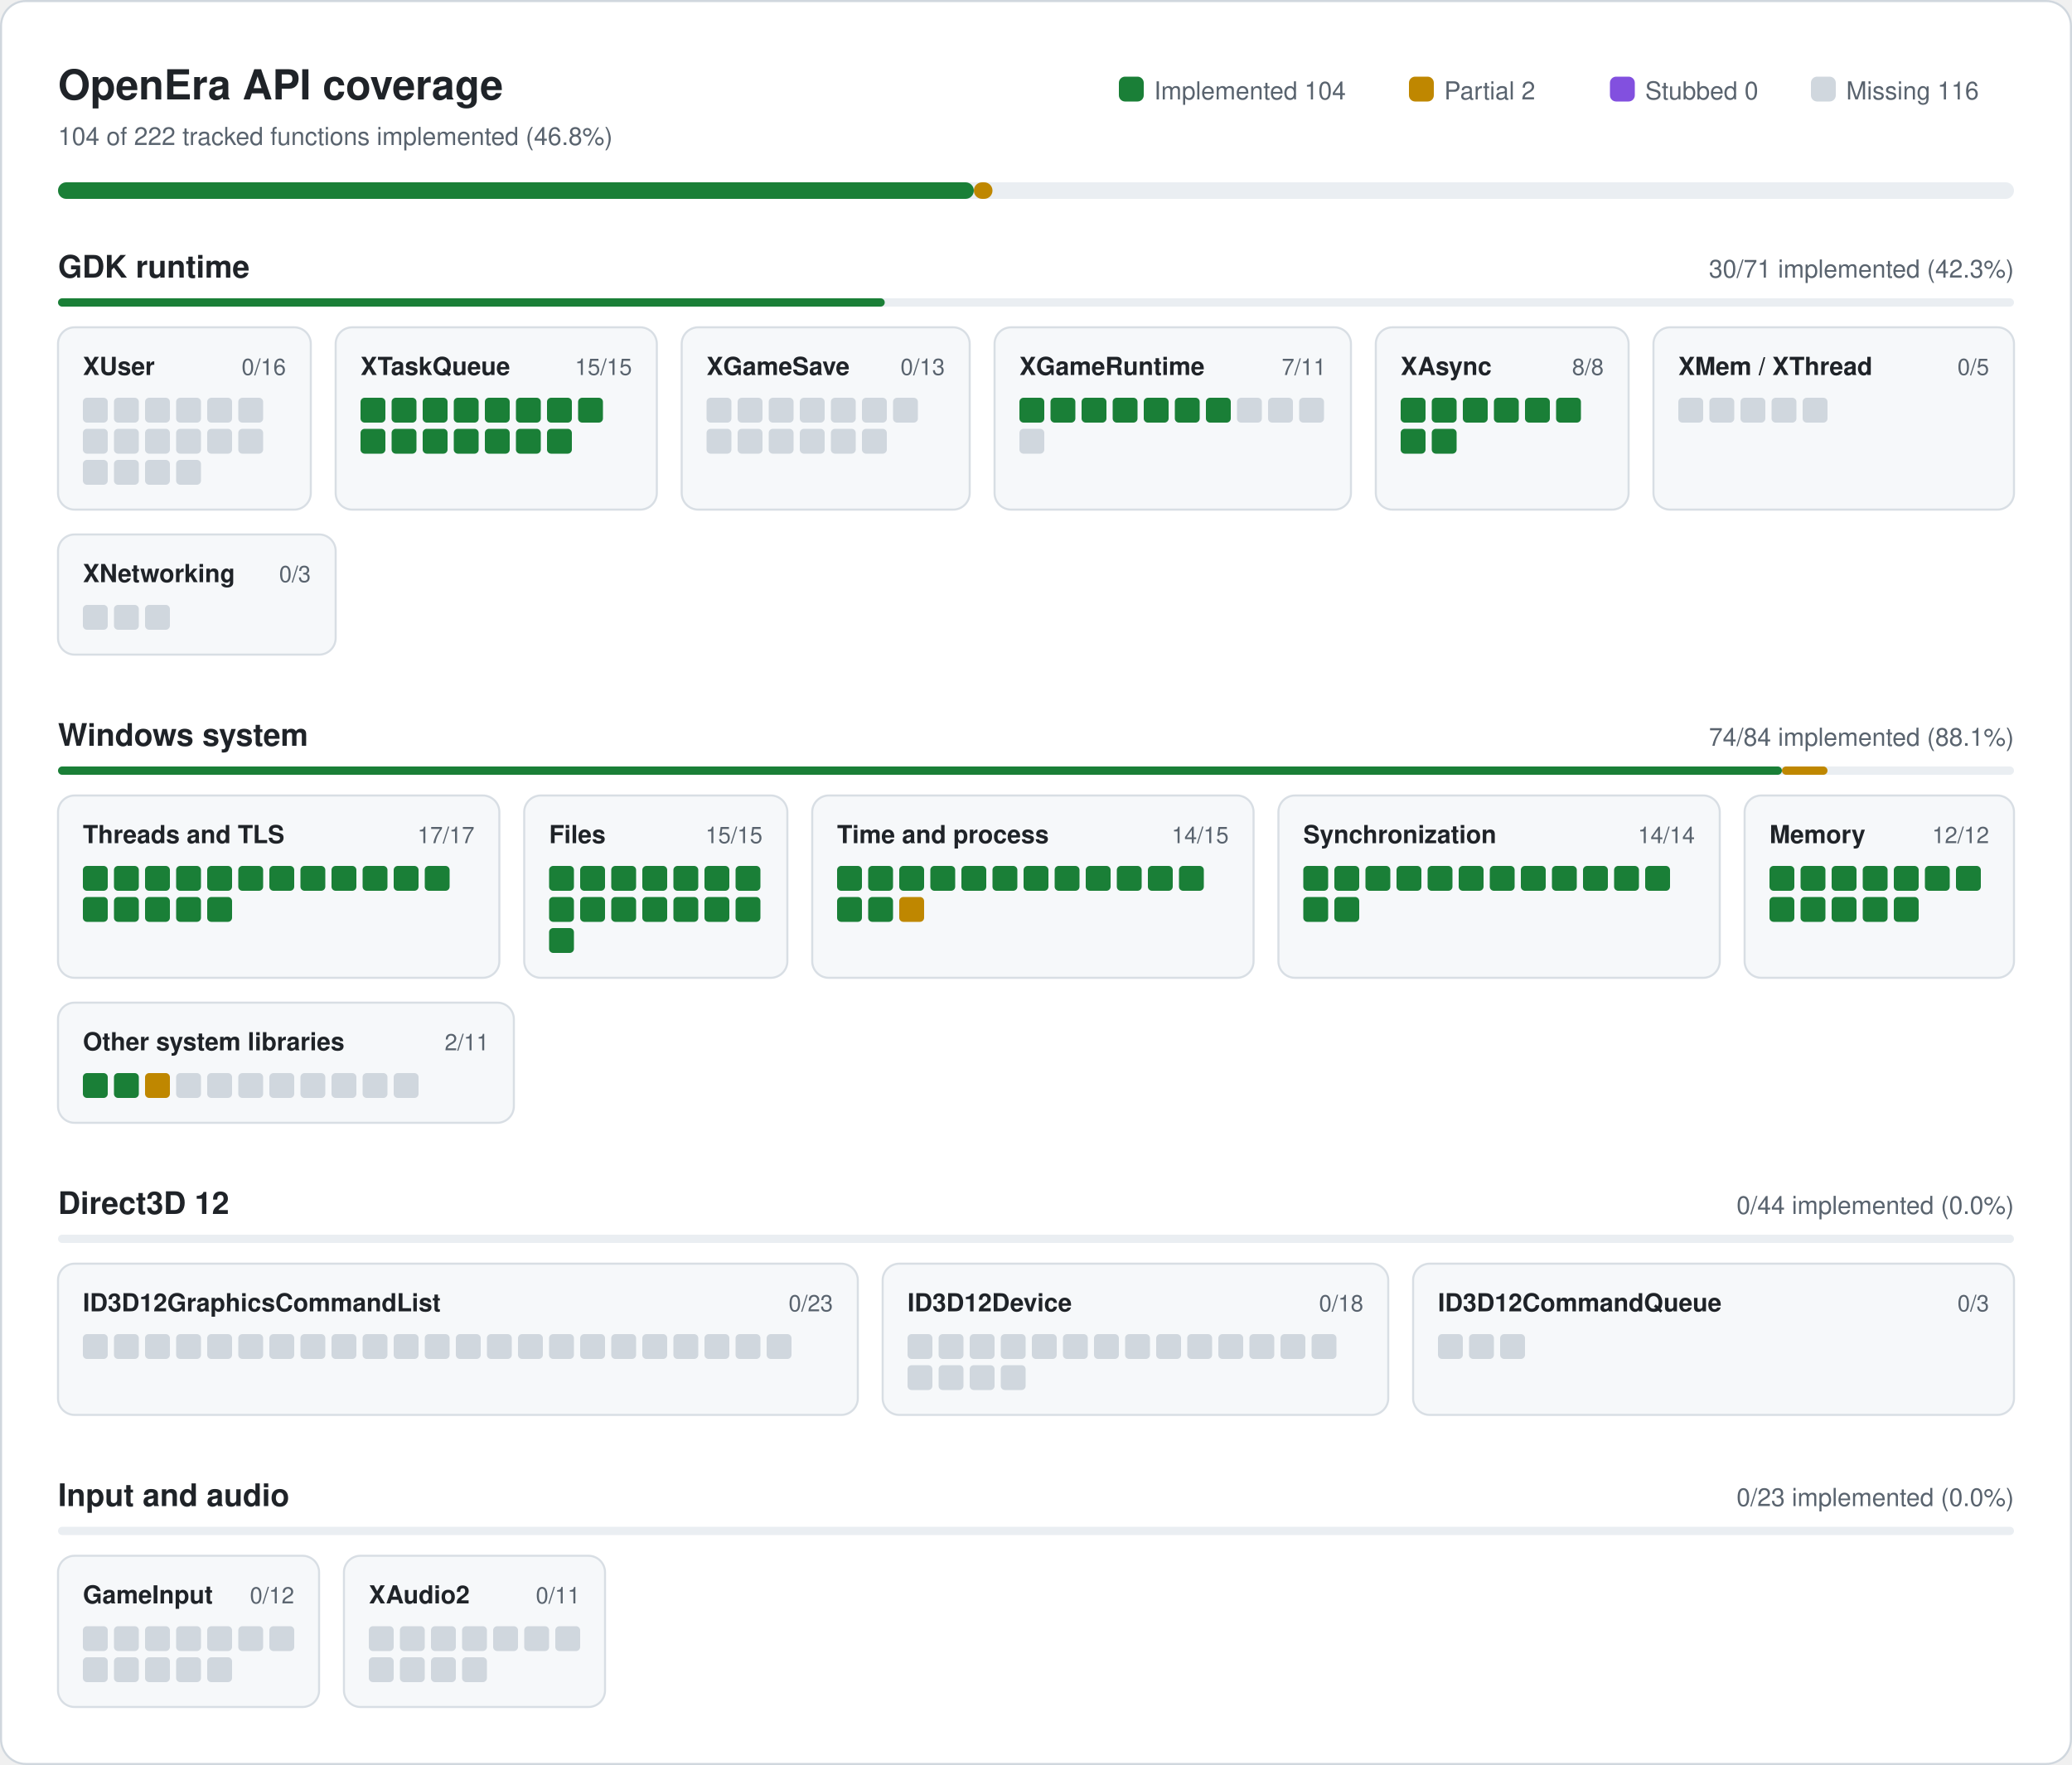
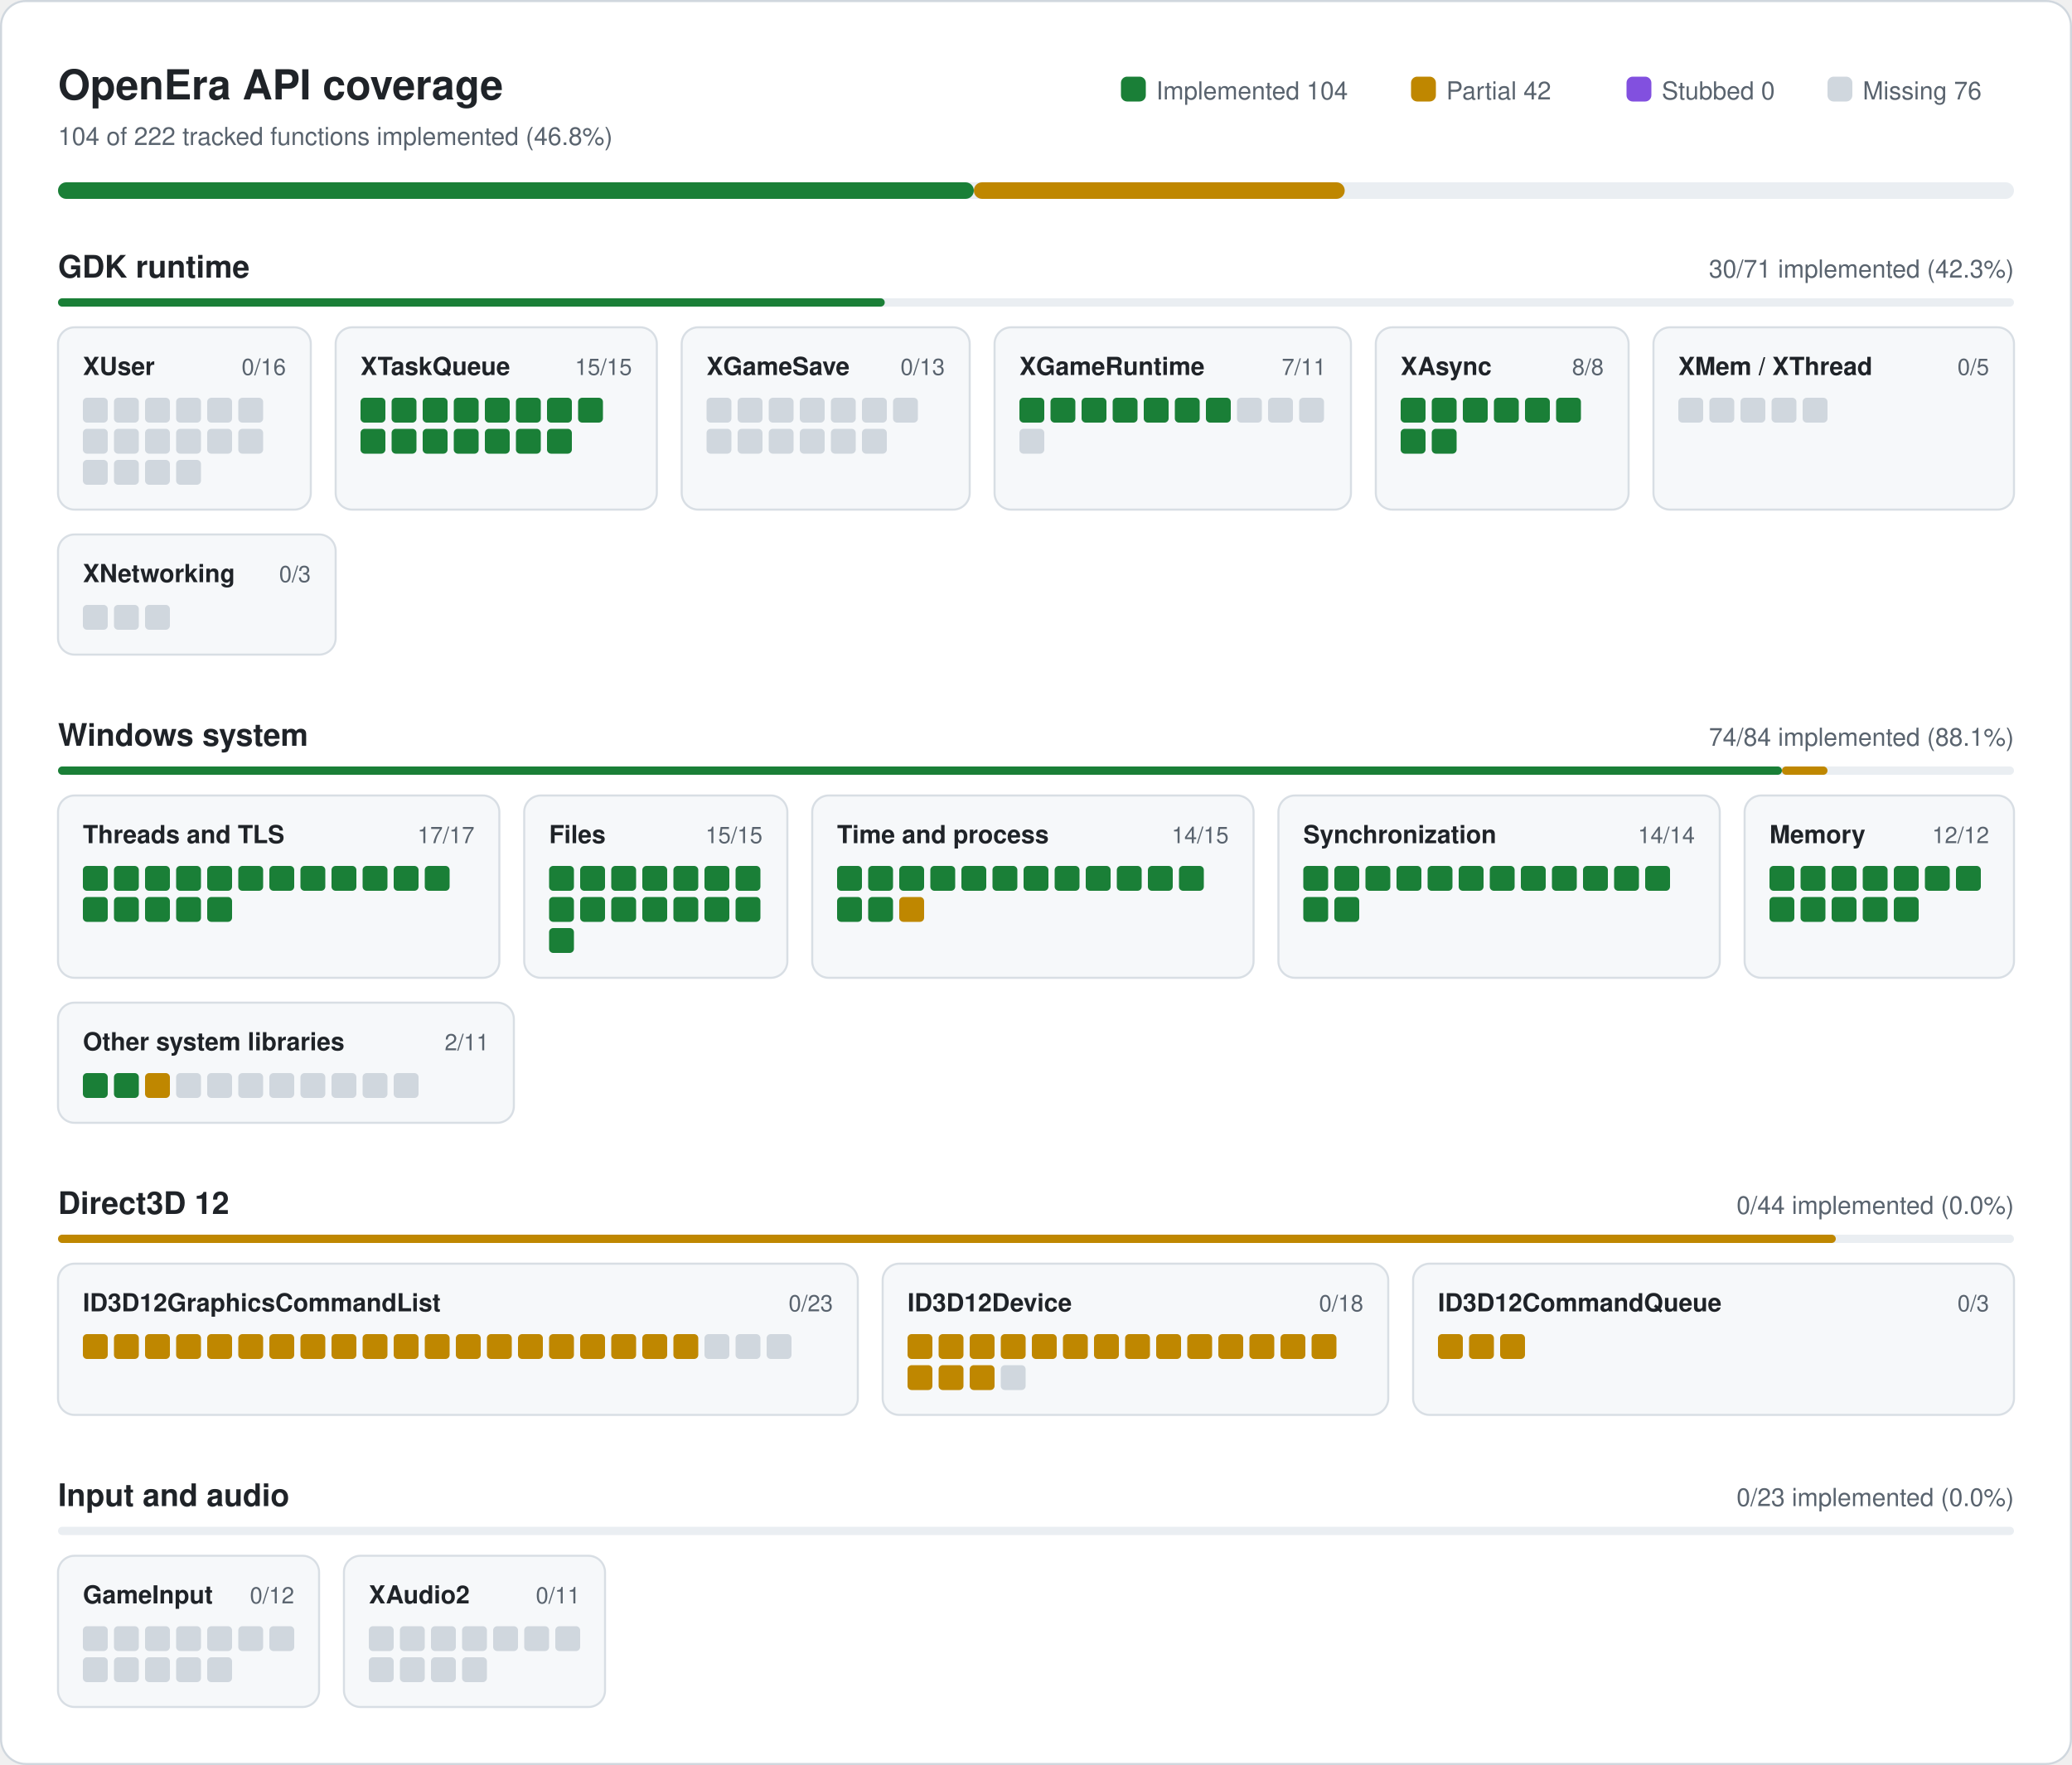
<svg xmlns="http://www.w3.org/2000/svg" width="1000" height="852" viewBox="0 0 1000 852" role="img" aria-label="OpenEra API coverage: 104 of 222 tracked functions implemented (46.8%)">
  <style>
    .bg{fill:#ffffff;stroke:#d0d7de}.card{fill:#f6f8fa;stroke:#d8dee4}.track{fill:#eaeef2}
    .title{font:600 20px system-ui,-apple-system,'Segoe UI',Helvetica,Arial,sans-serif;fill:#1f2328}.h2{font:600 15px system-ui,-apple-system,'Segoe UI',Helvetica,Arial,sans-serif;fill:#1f2328}
    .label{font:600 12px system-ui,-apple-system,'Segoe UI',Helvetica,Arial,sans-serif;fill:#1f2328}.meta{font:400 12px system-ui,-apple-system,'Segoe UI',Helvetica,Arial,sans-serif;fill:#59636e}.small{font-size:11px}
    .implemented{fill:#1a7f37}.partial{fill:#bf8700}.stubbed{fill:#8250df}.missing{fill:#d0d7de}
    @media (prefers-color-scheme:dark){.bg{fill:#0d1117;stroke:#30363d}.card{fill:#161b22;stroke:#30363d}.track{fill:#21262d}
      .title,.h2,.label{fill:#e6edf3}.meta{fill:#9198a1}
      .implemented{fill:#3fb950}.partial{fill:#d29922}.stubbed{fill:#a371f7}.missing{fill:#30363d}}
  </style>
  <rect class="bg" x="0.5" y="0.5" width="999" height="851" rx="12" />
  <text class="title" x="28" y="48">OpenEra API coverage</text>
  <text class="meta" x="28" y="70">104 of 222 tracked functions implemented (46.8%)</text>
-   <rect class="missing" x="874" y="37" width="12" height="12" rx="3" />
-   <text class="meta" x="891" y="48">Missing 116</text>
-   <rect class="stubbed" x="777" y="37" width="12" height="12" rx="3" />
-   <text class="meta" x="794" y="48">Stubbed 0</text>
-   <rect class="partial" x="680" y="37" width="12" height="12" rx="3" />
-   <text class="meta" x="697" y="48">Partial 2</text>
-   <rect class="implemented" x="540" y="37" width="12" height="12" rx="3" />
-   <text class="meta" x="557" y="48">Implemented 104</text>
+   <rect class="missing" x="882" y="37" width="12" height="12" rx="3" />
+   <text class="meta" x="899" y="48">Missing 76</text>
+   <rect class="stubbed" x="785" y="37" width="12" height="12" rx="3" />
+   <text class="meta" x="802" y="48">Stubbed 0</text>
+   <rect class="partial" x="681" y="37" width="12" height="12" rx="3" />
+   <text class="meta" x="698" y="48">Partial 42</text>
+   <rect class="implemented" x="541" y="37" width="12" height="12" rx="3" />
+   <text class="meta" x="558" y="48">Implemented 104</text>
  <rect class="track" x="28" y="88" width="944" height="8" rx="4" />
  <rect class="implemented" x="28" y="88" width="442" height="8" rx="4" />
-   <rect class="partial" x="470" y="88" width="9" height="8" rx="4" />
+   <rect class="partial" x="470" y="88" width="179" height="8" rx="4" />
  <text class="h2" x="28" y="134">GDK runtime</text>
  <text class="meta" x="972" y="134" text-anchor="end">30/71 implemented (42.3%)</text>
  <rect class="track" x="28" y="144" width="944" height="4" rx="2" />
  <rect class="implemented" x="28" y="144" width="399" height="4" rx="2" />
  <g transform="translate(28,158)">
    <rect class="card" width="122" height="88" rx="8" />
    <text class="label" x="12" y="23">XUser</text>
    <text class="meta small" x="110" y="23" text-anchor="end">0/16</text>
    <rect class="missing" x="12" y="34" width="12" height="12" rx="2" />
    <rect class="missing" x="27" y="34" width="12" height="12" rx="2" />
    <rect class="missing" x="42" y="34" width="12" height="12" rx="2" />
    <rect class="missing" x="57" y="34" width="12" height="12" rx="2" />
    <rect class="missing" x="72" y="34" width="12" height="12" rx="2" />
    <rect class="missing" x="87" y="34" width="12" height="12" rx="2" />
    <rect class="missing" x="12" y="49" width="12" height="12" rx="2" />
    <rect class="missing" x="27" y="49" width="12" height="12" rx="2" />
    <rect class="missing" x="42" y="49" width="12" height="12" rx="2" />
    <rect class="missing" x="57" y="49" width="12" height="12" rx="2" />
    <rect class="missing" x="72" y="49" width="12" height="12" rx="2" />
    <rect class="missing" x="87" y="49" width="12" height="12" rx="2" />
    <rect class="missing" x="12" y="64" width="12" height="12" rx="2" />
    <rect class="missing" x="27" y="64" width="12" height="12" rx="2" />
    <rect class="missing" x="42" y="64" width="12" height="12" rx="2" />
    <rect class="missing" x="57" y="64" width="12" height="12" rx="2" />
  </g>
  <g transform="translate(162,158)">
    <rect class="card" width="155" height="88" rx="8" />
    <text class="label" x="12" y="23">XTaskQueue</text>
    <text class="meta small" x="143" y="23" text-anchor="end">15/15</text>
    <rect class="implemented" x="12" y="34" width="12" height="12" rx="2" />
    <rect class="implemented" x="27" y="34" width="12" height="12" rx="2" />
    <rect class="implemented" x="42" y="34" width="12" height="12" rx="2" />
    <rect class="implemented" x="57" y="34" width="12" height="12" rx="2" />
    <rect class="implemented" x="72" y="34" width="12" height="12" rx="2" />
    <rect class="implemented" x="87" y="34" width="12" height="12" rx="2" />
    <rect class="implemented" x="102" y="34" width="12" height="12" rx="2" />
    <rect class="implemented" x="117" y="34" width="12" height="12" rx="2" />
    <rect class="implemented" x="12" y="49" width="12" height="12" rx="2" />
    <rect class="implemented" x="27" y="49" width="12" height="12" rx="2" />
    <rect class="implemented" x="42" y="49" width="12" height="12" rx="2" />
    <rect class="implemented" x="57" y="49" width="12" height="12" rx="2" />
    <rect class="implemented" x="72" y="49" width="12" height="12" rx="2" />
    <rect class="implemented" x="87" y="49" width="12" height="12" rx="2" />
    <rect class="implemented" x="102" y="49" width="12" height="12" rx="2" />
  </g>
  <g transform="translate(329,158)">
    <rect class="card" width="139" height="88" rx="8" />
    <text class="label" x="12" y="23">XGameSave</text>
    <text class="meta small" x="127" y="23" text-anchor="end">0/13</text>
    <rect class="missing" x="12" y="34" width="12" height="12" rx="2" />
    <rect class="missing" x="27" y="34" width="12" height="12" rx="2" />
    <rect class="missing" x="42" y="34" width="12" height="12" rx="2" />
    <rect class="missing" x="57" y="34" width="12" height="12" rx="2" />
    <rect class="missing" x="72" y="34" width="12" height="12" rx="2" />
    <rect class="missing" x="87" y="34" width="12" height="12" rx="2" />
    <rect class="missing" x="102" y="34" width="12" height="12" rx="2" />
    <rect class="missing" x="12" y="49" width="12" height="12" rx="2" />
    <rect class="missing" x="27" y="49" width="12" height="12" rx="2" />
    <rect class="missing" x="42" y="49" width="12" height="12" rx="2" />
    <rect class="missing" x="57" y="49" width="12" height="12" rx="2" />
    <rect class="missing" x="72" y="49" width="12" height="12" rx="2" />
    <rect class="missing" x="87" y="49" width="12" height="12" rx="2" />
  </g>
  <g transform="translate(480,158)">
    <rect class="card" width="172" height="88" rx="8" />
    <text class="label" x="12" y="23">XGameRuntime</text>
    <text class="meta small" x="160" y="23" text-anchor="end">7/11</text>
    <rect class="implemented" x="12" y="34" width="12" height="12" rx="2" />
    <rect class="implemented" x="27" y="34" width="12" height="12" rx="2" />
    <rect class="implemented" x="42" y="34" width="12" height="12" rx="2" />
    <rect class="implemented" x="57" y="34" width="12" height="12" rx="2" />
    <rect class="implemented" x="72" y="34" width="12" height="12" rx="2" />
    <rect class="implemented" x="87" y="34" width="12" height="12" rx="2" />
    <rect class="implemented" x="102" y="34" width="12" height="12" rx="2" />
    <rect class="missing" x="117" y="34" width="12" height="12" rx="2" />
    <rect class="missing" x="132" y="34" width="12" height="12" rx="2" />
    <rect class="missing" x="147" y="34" width="12" height="12" rx="2" />
    <rect class="missing" x="12" y="49" width="12" height="12" rx="2" />
  </g>
  <g transform="translate(664,158)">
    <rect class="card" width="122" height="88" rx="8" />
    <text class="label" x="12" y="23">XAsync</text>
    <text class="meta small" x="110" y="23" text-anchor="end">8/8</text>
    <rect class="implemented" x="12" y="34" width="12" height="12" rx="2" />
    <rect class="implemented" x="27" y="34" width="12" height="12" rx="2" />
    <rect class="implemented" x="42" y="34" width="12" height="12" rx="2" />
    <rect class="implemented" x="57" y="34" width="12" height="12" rx="2" />
    <rect class="implemented" x="72" y="34" width="12" height="12" rx="2" />
    <rect class="implemented" x="87" y="34" width="12" height="12" rx="2" />
    <rect class="implemented" x="12" y="49" width="12" height="12" rx="2" />
    <rect class="implemented" x="27" y="49" width="12" height="12" rx="2" />
  </g>
  <g transform="translate(798,158)">
    <rect class="card" width="174" height="88" rx="8" />
    <text class="label" x="12" y="23">XMem / XThread</text>
    <text class="meta small" x="162" y="23" text-anchor="end">0/5</text>
    <rect class="missing" x="12" y="34" width="12" height="12" rx="2" />
    <rect class="missing" x="27" y="34" width="12" height="12" rx="2" />
    <rect class="missing" x="42" y="34" width="12" height="12" rx="2" />
    <rect class="missing" x="57" y="34" width="12" height="12" rx="2" />
    <rect class="missing" x="72" y="34" width="12" height="12" rx="2" />
  </g>
  <g transform="translate(28,258)">
    <rect class="card" width="134" height="58" rx="8" />
    <text class="label" x="12" y="23">XNetworking</text>
    <text class="meta small" x="122" y="23" text-anchor="end">0/3</text>
    <rect class="missing" x="12" y="34" width="12" height="12" rx="2" />
    <rect class="missing" x="27" y="34" width="12" height="12" rx="2" />
    <rect class="missing" x="42" y="34" width="12" height="12" rx="2" />
  </g>
  <text class="h2" x="28" y="360">Windows system</text>
  <text class="meta" x="972" y="360" text-anchor="end">74/84 implemented (88.1%)</text>
  <rect class="track" x="28" y="370" width="944" height="4" rx="2" />
  <rect class="implemented" x="28" y="370" width="832" height="4" rx="2" />
  <rect class="partial" x="860" y="370" width="22" height="4" rx="2" />
  <g transform="translate(28,384)">
    <rect class="card" width="213" height="88" rx="8" />
    <text class="label" x="12" y="23">Threads and TLS</text>
    <text class="meta small" x="201" y="23" text-anchor="end">17/17</text>
    <rect class="implemented" x="12" y="34" width="12" height="12" rx="2" />
    <rect class="implemented" x="27" y="34" width="12" height="12" rx="2" />
    <rect class="implemented" x="42" y="34" width="12" height="12" rx="2" />
    <rect class="implemented" x="57" y="34" width="12" height="12" rx="2" />
    <rect class="implemented" x="72" y="34" width="12" height="12" rx="2" />
    <rect class="implemented" x="87" y="34" width="12" height="12" rx="2" />
    <rect class="implemented" x="102" y="34" width="12" height="12" rx="2" />
    <rect class="implemented" x="117" y="34" width="12" height="12" rx="2" />
    <rect class="implemented" x="132" y="34" width="12" height="12" rx="2" />
    <rect class="implemented" x="147" y="34" width="12" height="12" rx="2" />
    <rect class="implemented" x="162" y="34" width="12" height="12" rx="2" />
    <rect class="implemented" x="177" y="34" width="12" height="12" rx="2" />
    <rect class="implemented" x="12" y="49" width="12" height="12" rx="2" />
    <rect class="implemented" x="27" y="49" width="12" height="12" rx="2" />
    <rect class="implemented" x="42" y="49" width="12" height="12" rx="2" />
    <rect class="implemented" x="57" y="49" width="12" height="12" rx="2" />
    <rect class="implemented" x="72" y="49" width="12" height="12" rx="2" />
  </g>
  <g transform="translate(253,384)">
    <rect class="card" width="127" height="88" rx="8" />
    <text class="label" x="12" y="23">Files</text>
    <text class="meta small" x="115" y="23" text-anchor="end">15/15</text>
    <rect class="implemented" x="12" y="34" width="12" height="12" rx="2" />
    <rect class="implemented" x="27" y="34" width="12" height="12" rx="2" />
    <rect class="implemented" x="42" y="34" width="12" height="12" rx="2" />
    <rect class="implemented" x="57" y="34" width="12" height="12" rx="2" />
    <rect class="implemented" x="72" y="34" width="12" height="12" rx="2" />
    <rect class="implemented" x="87" y="34" width="12" height="12" rx="2" />
    <rect class="implemented" x="102" y="34" width="12" height="12" rx="2" />
    <rect class="implemented" x="12" y="49" width="12" height="12" rx="2" />
    <rect class="implemented" x="27" y="49" width="12" height="12" rx="2" />
    <rect class="implemented" x="42" y="49" width="12" height="12" rx="2" />
    <rect class="implemented" x="57" y="49" width="12" height="12" rx="2" />
    <rect class="implemented" x="72" y="49" width="12" height="12" rx="2" />
    <rect class="implemented" x="87" y="49" width="12" height="12" rx="2" />
    <rect class="implemented" x="102" y="49" width="12" height="12" rx="2" />
    <rect class="implemented" x="12" y="64" width="12" height="12" rx="2" />
  </g>
  <g transform="translate(392,384)">
    <rect class="card" width="213" height="88" rx="8" />
    <text class="label" x="12" y="23">Time and process</text>
    <text class="meta small" x="201" y="23" text-anchor="end">14/15</text>
    <rect class="implemented" x="12" y="34" width="12" height="12" rx="2" />
    <rect class="implemented" x="27" y="34" width="12" height="12" rx="2" />
    <rect class="implemented" x="42" y="34" width="12" height="12" rx="2" />
    <rect class="implemented" x="57" y="34" width="12" height="12" rx="2" />
    <rect class="implemented" x="72" y="34" width="12" height="12" rx="2" />
    <rect class="implemented" x="87" y="34" width="12" height="12" rx="2" />
    <rect class="implemented" x="102" y="34" width="12" height="12" rx="2" />
    <rect class="implemented" x="117" y="34" width="12" height="12" rx="2" />
    <rect class="implemented" x="132" y="34" width="12" height="12" rx="2" />
    <rect class="implemented" x="147" y="34" width="12" height="12" rx="2" />
    <rect class="implemented" x="162" y="34" width="12" height="12" rx="2" />
    <rect class="implemented" x="177" y="34" width="12" height="12" rx="2" />
    <rect class="implemented" x="12" y="49" width="12" height="12" rx="2" />
    <rect class="implemented" x="27" y="49" width="12" height="12" rx="2" />
    <rect class="partial" x="42" y="49" width="12" height="12" rx="2" />
  </g>
  <g transform="translate(617,384)">
    <rect class="card" width="213" height="88" rx="8" />
    <text class="label" x="12" y="23">Synchronization</text>
    <text class="meta small" x="201" y="23" text-anchor="end">14/14</text>
    <rect class="implemented" x="12" y="34" width="12" height="12" rx="2" />
    <rect class="implemented" x="27" y="34" width="12" height="12" rx="2" />
    <rect class="implemented" x="42" y="34" width="12" height="12" rx="2" />
    <rect class="implemented" x="57" y="34" width="12" height="12" rx="2" />
    <rect class="implemented" x="72" y="34" width="12" height="12" rx="2" />
    <rect class="implemented" x="87" y="34" width="12" height="12" rx="2" />
    <rect class="implemented" x="102" y="34" width="12" height="12" rx="2" />
    <rect class="implemented" x="117" y="34" width="12" height="12" rx="2" />
    <rect class="implemented" x="132" y="34" width="12" height="12" rx="2" />
    <rect class="implemented" x="147" y="34" width="12" height="12" rx="2" />
    <rect class="implemented" x="162" y="34" width="12" height="12" rx="2" />
    <rect class="implemented" x="177" y="34" width="12" height="12" rx="2" />
    <rect class="implemented" x="12" y="49" width="12" height="12" rx="2" />
    <rect class="implemented" x="27" y="49" width="12" height="12" rx="2" />
  </g>
  <g transform="translate(842,384)">
    <rect class="card" width="130" height="88" rx="8" />
    <text class="label" x="12" y="23">Memory</text>
    <text class="meta small" x="118" y="23" text-anchor="end">12/12</text>
    <rect class="implemented" x="12" y="34" width="12" height="12" rx="2" />
    <rect class="implemented" x="27" y="34" width="12" height="12" rx="2" />
    <rect class="implemented" x="42" y="34" width="12" height="12" rx="2" />
    <rect class="implemented" x="57" y="34" width="12" height="12" rx="2" />
    <rect class="implemented" x="72" y="34" width="12" height="12" rx="2" />
    <rect class="implemented" x="87" y="34" width="12" height="12" rx="2" />
    <rect class="implemented" x="102" y="34" width="12" height="12" rx="2" />
    <rect class="implemented" x="12" y="49" width="12" height="12" rx="2" />
    <rect class="implemented" x="27" y="49" width="12" height="12" rx="2" />
    <rect class="implemented" x="42" y="49" width="12" height="12" rx="2" />
    <rect class="implemented" x="57" y="49" width="12" height="12" rx="2" />
    <rect class="implemented" x="72" y="49" width="12" height="12" rx="2" />
  </g>
  <g transform="translate(28,484)">
    <rect class="card" width="220" height="58" rx="8" />
    <text class="label" x="12" y="23">Other system libraries</text>
    <text class="meta small" x="208" y="23" text-anchor="end">2/11</text>
    <rect class="implemented" x="12" y="34" width="12" height="12" rx="2" />
    <rect class="implemented" x="27" y="34" width="12" height="12" rx="2" />
    <rect class="partial" x="42" y="34" width="12" height="12" rx="2" />
    <rect class="missing" x="57" y="34" width="12" height="12" rx="2" />
    <rect class="missing" x="72" y="34" width="12" height="12" rx="2" />
    <rect class="missing" x="87" y="34" width="12" height="12" rx="2" />
    <rect class="missing" x="102" y="34" width="12" height="12" rx="2" />
    <rect class="missing" x="117" y="34" width="12" height="12" rx="2" />
    <rect class="missing" x="132" y="34" width="12" height="12" rx="2" />
    <rect class="missing" x="147" y="34" width="12" height="12" rx="2" />
    <rect class="missing" x="162" y="34" width="12" height="12" rx="2" />
  </g>
  <text class="h2" x="28" y="586">Direct3D 12</text>
  <text class="meta" x="972" y="586" text-anchor="end">0/44 implemented (0.0%)</text>
  <rect class="track" x="28" y="596" width="944" height="4" rx="2" />
+   <rect class="partial" x="28" y="596" width="858" height="4" rx="2" />
  <g transform="translate(28,610)">
    <rect class="card" width="386" height="73" rx="8" />
    <text class="label" x="12" y="23">ID3D12GraphicsCommandList</text>
    <text class="meta small" x="374" y="23" text-anchor="end">0/23</text>
-     <rect class="missing" x="12" y="34" width="12" height="12" rx="2" />
-     <rect class="missing" x="27" y="34" width="12" height="12" rx="2" />
-     <rect class="missing" x="42" y="34" width="12" height="12" rx="2" />
-     <rect class="missing" x="57" y="34" width="12" height="12" rx="2" />
-     <rect class="missing" x="72" y="34" width="12" height="12" rx="2" />
-     <rect class="missing" x="87" y="34" width="12" height="12" rx="2" />
-     <rect class="missing" x="102" y="34" width="12" height="12" rx="2" />
-     <rect class="missing" x="117" y="34" width="12" height="12" rx="2" />
-     <rect class="missing" x="132" y="34" width="12" height="12" rx="2" />
-     <rect class="missing" x="147" y="34" width="12" height="12" rx="2" />
-     <rect class="missing" x="162" y="34" width="12" height="12" rx="2" />
-     <rect class="missing" x="177" y="34" width="12" height="12" rx="2" />
-     <rect class="missing" x="192" y="34" width="12" height="12" rx="2" />
-     <rect class="missing" x="207" y="34" width="12" height="12" rx="2" />
-     <rect class="missing" x="222" y="34" width="12" height="12" rx="2" />
-     <rect class="missing" x="237" y="34" width="12" height="12" rx="2" />
-     <rect class="missing" x="252" y="34" width="12" height="12" rx="2" />
-     <rect class="missing" x="267" y="34" width="12" height="12" rx="2" />
-     <rect class="missing" x="282" y="34" width="12" height="12" rx="2" />
-     <rect class="missing" x="297" y="34" width="12" height="12" rx="2" />
+     <rect class="partial" x="12" y="34" width="12" height="12" rx="2" />
+     <rect class="partial" x="27" y="34" width="12" height="12" rx="2" />
+     <rect class="partial" x="42" y="34" width="12" height="12" rx="2" />
+     <rect class="partial" x="57" y="34" width="12" height="12" rx="2" />
+     <rect class="partial" x="72" y="34" width="12" height="12" rx="2" />
+     <rect class="partial" x="87" y="34" width="12" height="12" rx="2" />
+     <rect class="partial" x="102" y="34" width="12" height="12" rx="2" />
+     <rect class="partial" x="117" y="34" width="12" height="12" rx="2" />
+     <rect class="partial" x="132" y="34" width="12" height="12" rx="2" />
+     <rect class="partial" x="147" y="34" width="12" height="12" rx="2" />
+     <rect class="partial" x="162" y="34" width="12" height="12" rx="2" />
+     <rect class="partial" x="177" y="34" width="12" height="12" rx="2" />
+     <rect class="partial" x="192" y="34" width="12" height="12" rx="2" />
+     <rect class="partial" x="207" y="34" width="12" height="12" rx="2" />
+     <rect class="partial" x="222" y="34" width="12" height="12" rx="2" />
+     <rect class="partial" x="237" y="34" width="12" height="12" rx="2" />
+     <rect class="partial" x="252" y="34" width="12" height="12" rx="2" />
+     <rect class="partial" x="267" y="34" width="12" height="12" rx="2" />
+     <rect class="partial" x="282" y="34" width="12" height="12" rx="2" />
+     <rect class="partial" x="297" y="34" width="12" height="12" rx="2" />
    <rect class="missing" x="312" y="34" width="12" height="12" rx="2" />
    <rect class="missing" x="327" y="34" width="12" height="12" rx="2" />
    <rect class="missing" x="342" y="34" width="12" height="12" rx="2" />
  </g>
  <g transform="translate(426,610)">
    <rect class="card" width="244" height="73" rx="8" />
    <text class="label" x="12" y="23">ID3D12Device</text>
    <text class="meta small" x="232" y="23" text-anchor="end">0/18</text>
-     <rect class="missing" x="12" y="34" width="12" height="12" rx="2" />
-     <rect class="missing" x="27" y="34" width="12" height="12" rx="2" />
-     <rect class="missing" x="42" y="34" width="12" height="12" rx="2" />
-     <rect class="missing" x="57" y="34" width="12" height="12" rx="2" />
-     <rect class="missing" x="72" y="34" width="12" height="12" rx="2" />
-     <rect class="missing" x="87" y="34" width="12" height="12" rx="2" />
-     <rect class="missing" x="102" y="34" width="12" height="12" rx="2" />
-     <rect class="missing" x="117" y="34" width="12" height="12" rx="2" />
-     <rect class="missing" x="132" y="34" width="12" height="12" rx="2" />
-     <rect class="missing" x="147" y="34" width="12" height="12" rx="2" />
-     <rect class="missing" x="162" y="34" width="12" height="12" rx="2" />
-     <rect class="missing" x="177" y="34" width="12" height="12" rx="2" />
-     <rect class="missing" x="192" y="34" width="12" height="12" rx="2" />
-     <rect class="missing" x="207" y="34" width="12" height="12" rx="2" />
-     <rect class="missing" x="12" y="49" width="12" height="12" rx="2" />
-     <rect class="missing" x="27" y="49" width="12" height="12" rx="2" />
-     <rect class="missing" x="42" y="49" width="12" height="12" rx="2" />
+     <rect class="partial" x="12" y="34" width="12" height="12" rx="2" />
+     <rect class="partial" x="27" y="34" width="12" height="12" rx="2" />
+     <rect class="partial" x="42" y="34" width="12" height="12" rx="2" />
+     <rect class="partial" x="57" y="34" width="12" height="12" rx="2" />
+     <rect class="partial" x="72" y="34" width="12" height="12" rx="2" />
+     <rect class="partial" x="87" y="34" width="12" height="12" rx="2" />
+     <rect class="partial" x="102" y="34" width="12" height="12" rx="2" />
+     <rect class="partial" x="117" y="34" width="12" height="12" rx="2" />
+     <rect class="partial" x="132" y="34" width="12" height="12" rx="2" />
+     <rect class="partial" x="147" y="34" width="12" height="12" rx="2" />
+     <rect class="partial" x="162" y="34" width="12" height="12" rx="2" />
+     <rect class="partial" x="177" y="34" width="12" height="12" rx="2" />
+     <rect class="partial" x="192" y="34" width="12" height="12" rx="2" />
+     <rect class="partial" x="207" y="34" width="12" height="12" rx="2" />
+     <rect class="partial" x="12" y="49" width="12" height="12" rx="2" />
+     <rect class="partial" x="27" y="49" width="12" height="12" rx="2" />
+     <rect class="partial" x="42" y="49" width="12" height="12" rx="2" />
    <rect class="missing" x="57" y="49" width="12" height="12" rx="2" />
  </g>
  <g transform="translate(682,610)">
    <rect class="card" width="290" height="73" rx="8" />
    <text class="label" x="12" y="23">ID3D12CommandQueue</text>
    <text class="meta small" x="278" y="23" text-anchor="end">0/3</text>
-     <rect class="missing" x="12" y="34" width="12" height="12" rx="2" />
-     <rect class="missing" x="27" y="34" width="12" height="12" rx="2" />
-     <rect class="missing" x="42" y="34" width="12" height="12" rx="2" />
+     <rect class="partial" x="12" y="34" width="12" height="12" rx="2" />
+     <rect class="partial" x="27" y="34" width="12" height="12" rx="2" />
+     <rect class="partial" x="42" y="34" width="12" height="12" rx="2" />
  </g>
  <text class="h2" x="28" y="727">Input and audio</text>
  <text class="meta" x="972" y="727" text-anchor="end">0/23 implemented (0.0%)</text>
  <rect class="track" x="28" y="737" width="944" height="4" rx="2" />
  <g transform="translate(28,751)">
    <rect class="card" width="126" height="73" rx="8" />
    <text class="label" x="12" y="23">GameInput</text>
    <text class="meta small" x="114" y="23" text-anchor="end">0/12</text>
    <rect class="missing" x="12" y="34" width="12" height="12" rx="2" />
    <rect class="missing" x="27" y="34" width="12" height="12" rx="2" />
    <rect class="missing" x="42" y="34" width="12" height="12" rx="2" />
    <rect class="missing" x="57" y="34" width="12" height="12" rx="2" />
    <rect class="missing" x="72" y="34" width="12" height="12" rx="2" />
    <rect class="missing" x="87" y="34" width="12" height="12" rx="2" />
    <rect class="missing" x="102" y="34" width="12" height="12" rx="2" />
    <rect class="missing" x="12" y="49" width="12" height="12" rx="2" />
    <rect class="missing" x="27" y="49" width="12" height="12" rx="2" />
    <rect class="missing" x="42" y="49" width="12" height="12" rx="2" />
    <rect class="missing" x="57" y="49" width="12" height="12" rx="2" />
    <rect class="missing" x="72" y="49" width="12" height="12" rx="2" />
  </g>
  <g transform="translate(166,751)">
    <rect class="card" width="126" height="73" rx="8" />
    <text class="label" x="12" y="23">XAudio2</text>
    <text class="meta small" x="114" y="23" text-anchor="end">0/11</text>
    <rect class="missing" x="12" y="34" width="12" height="12" rx="2" />
    <rect class="missing" x="27" y="34" width="12" height="12" rx="2" />
    <rect class="missing" x="42" y="34" width="12" height="12" rx="2" />
    <rect class="missing" x="57" y="34" width="12" height="12" rx="2" />
    <rect class="missing" x="72" y="34" width="12" height="12" rx="2" />
    <rect class="missing" x="87" y="34" width="12" height="12" rx="2" />
    <rect class="missing" x="102" y="34" width="12" height="12" rx="2" />
    <rect class="missing" x="12" y="49" width="12" height="12" rx="2" />
    <rect class="missing" x="27" y="49" width="12" height="12" rx="2" />
    <rect class="missing" x="42" y="49" width="12" height="12" rx="2" />
    <rect class="missing" x="57" y="49" width="12" height="12" rx="2" />
  </g>
</svg>
